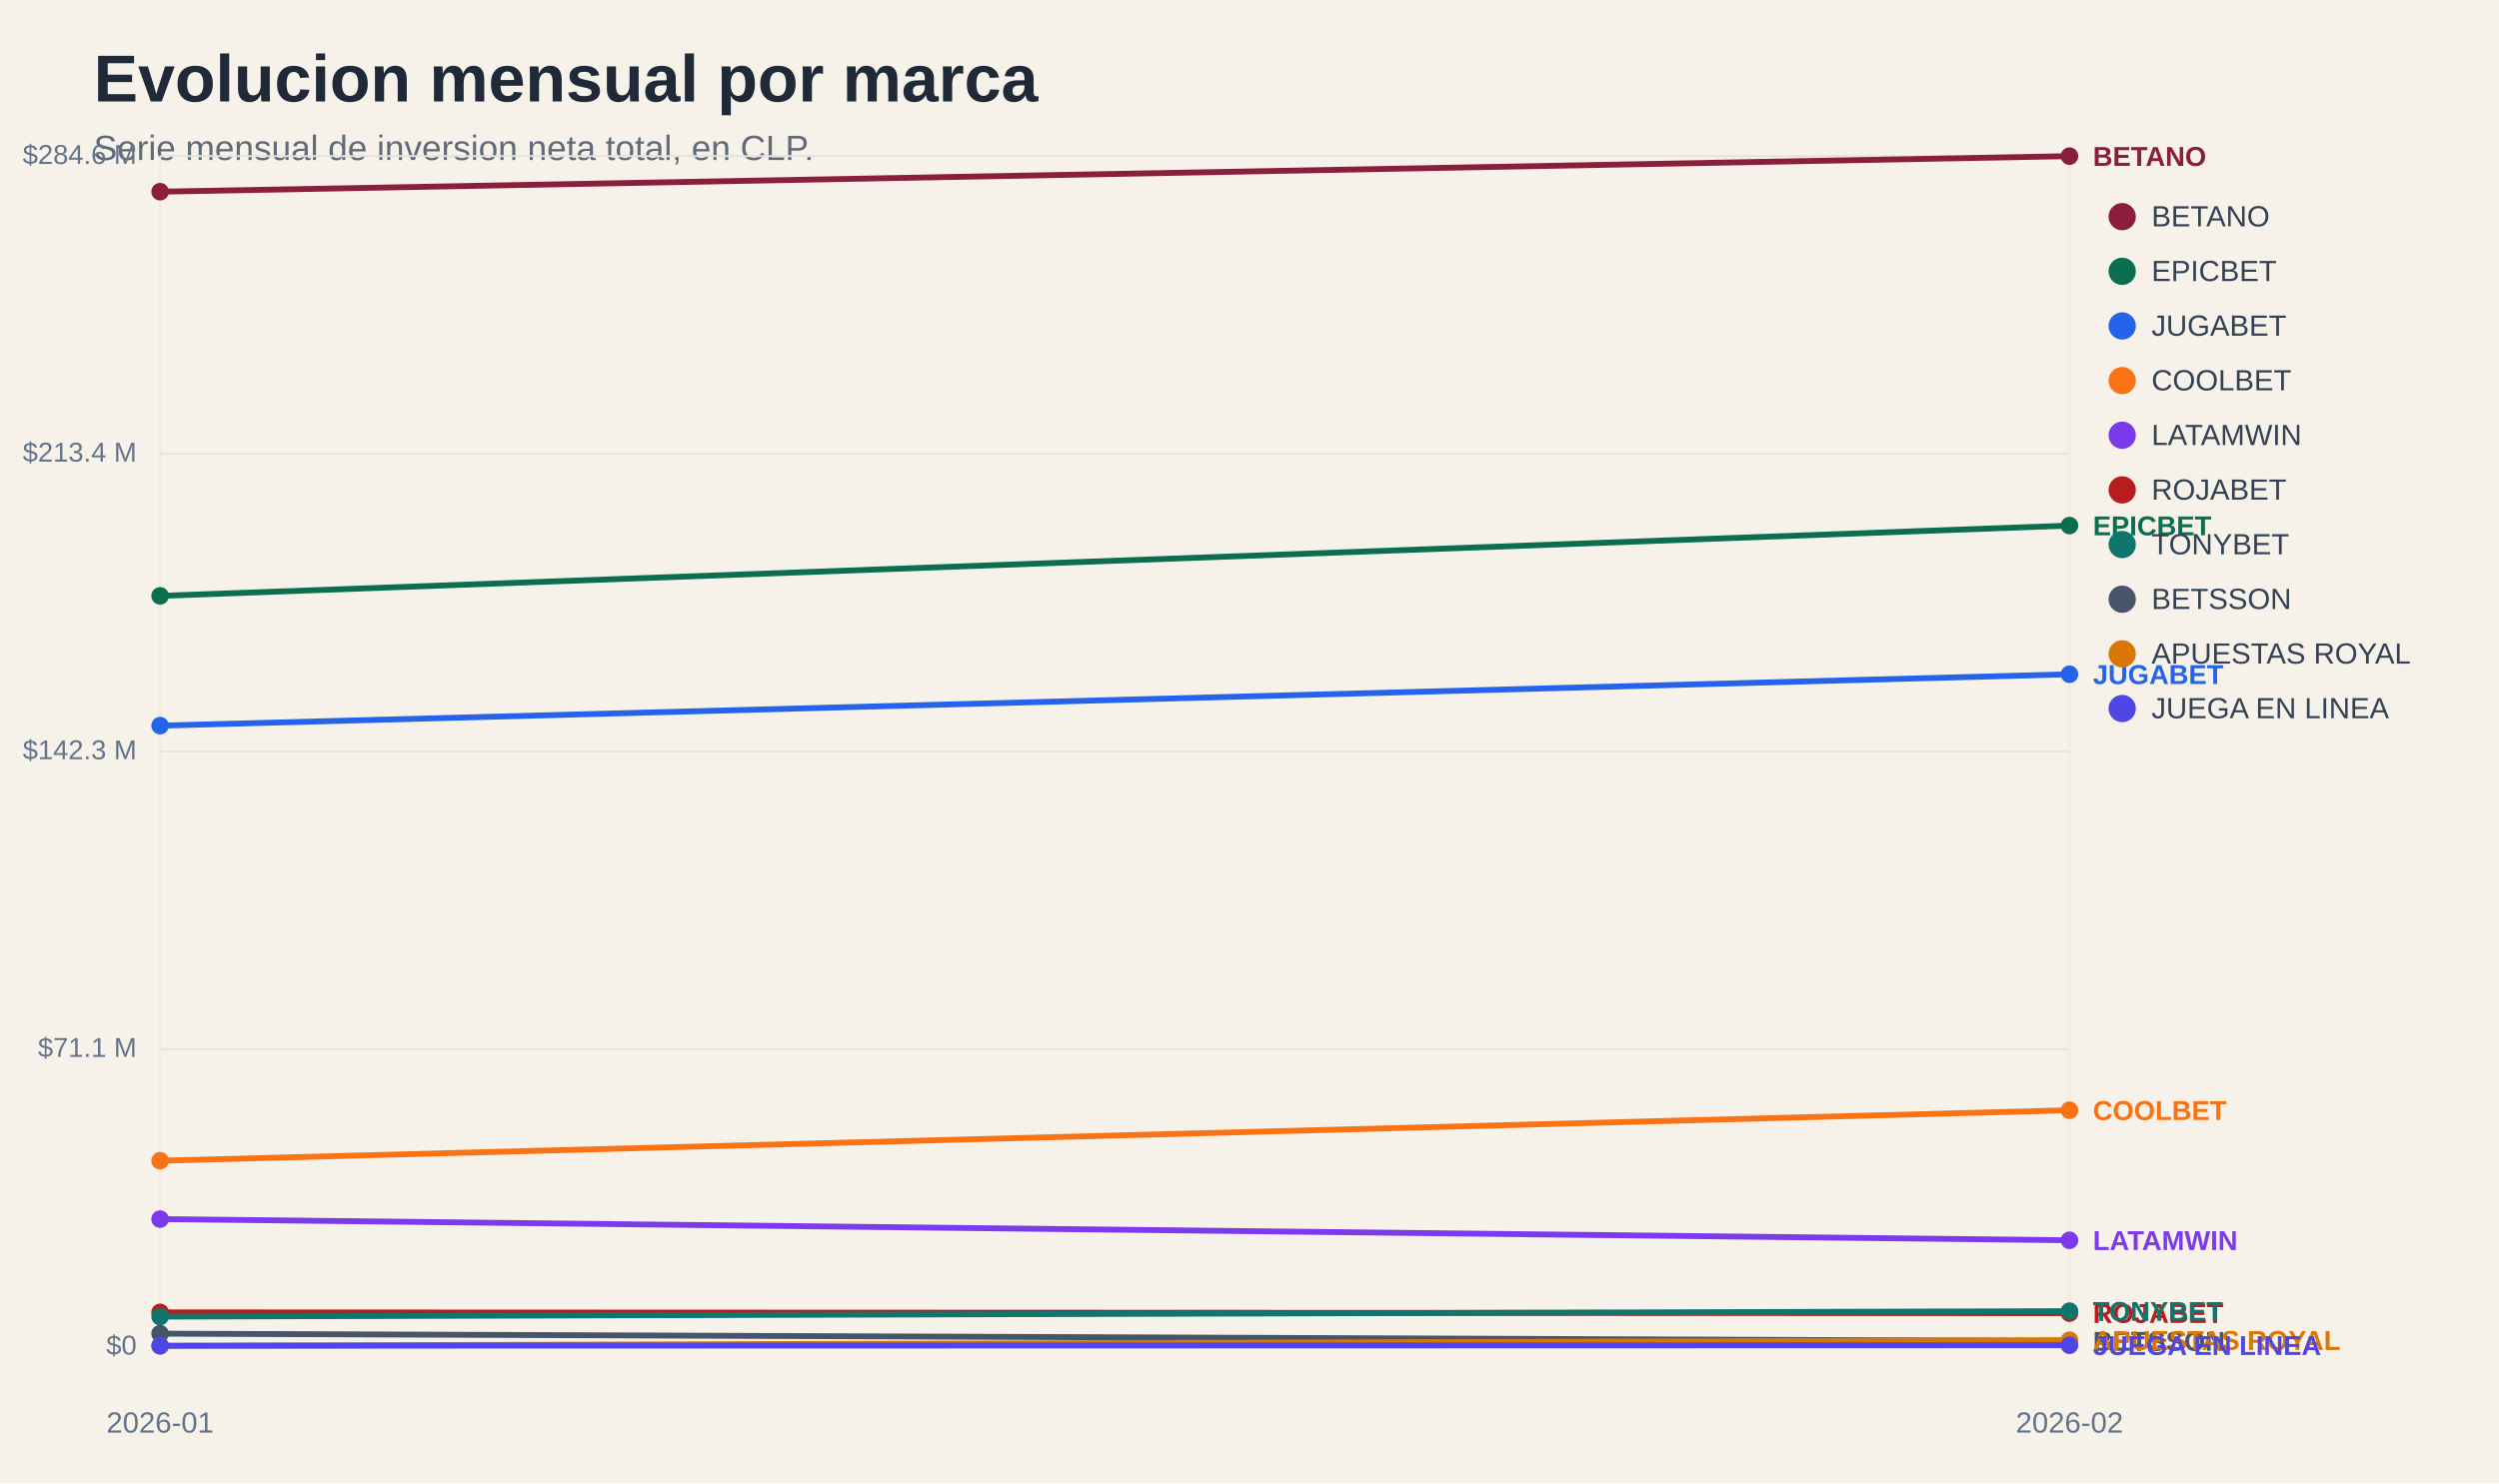
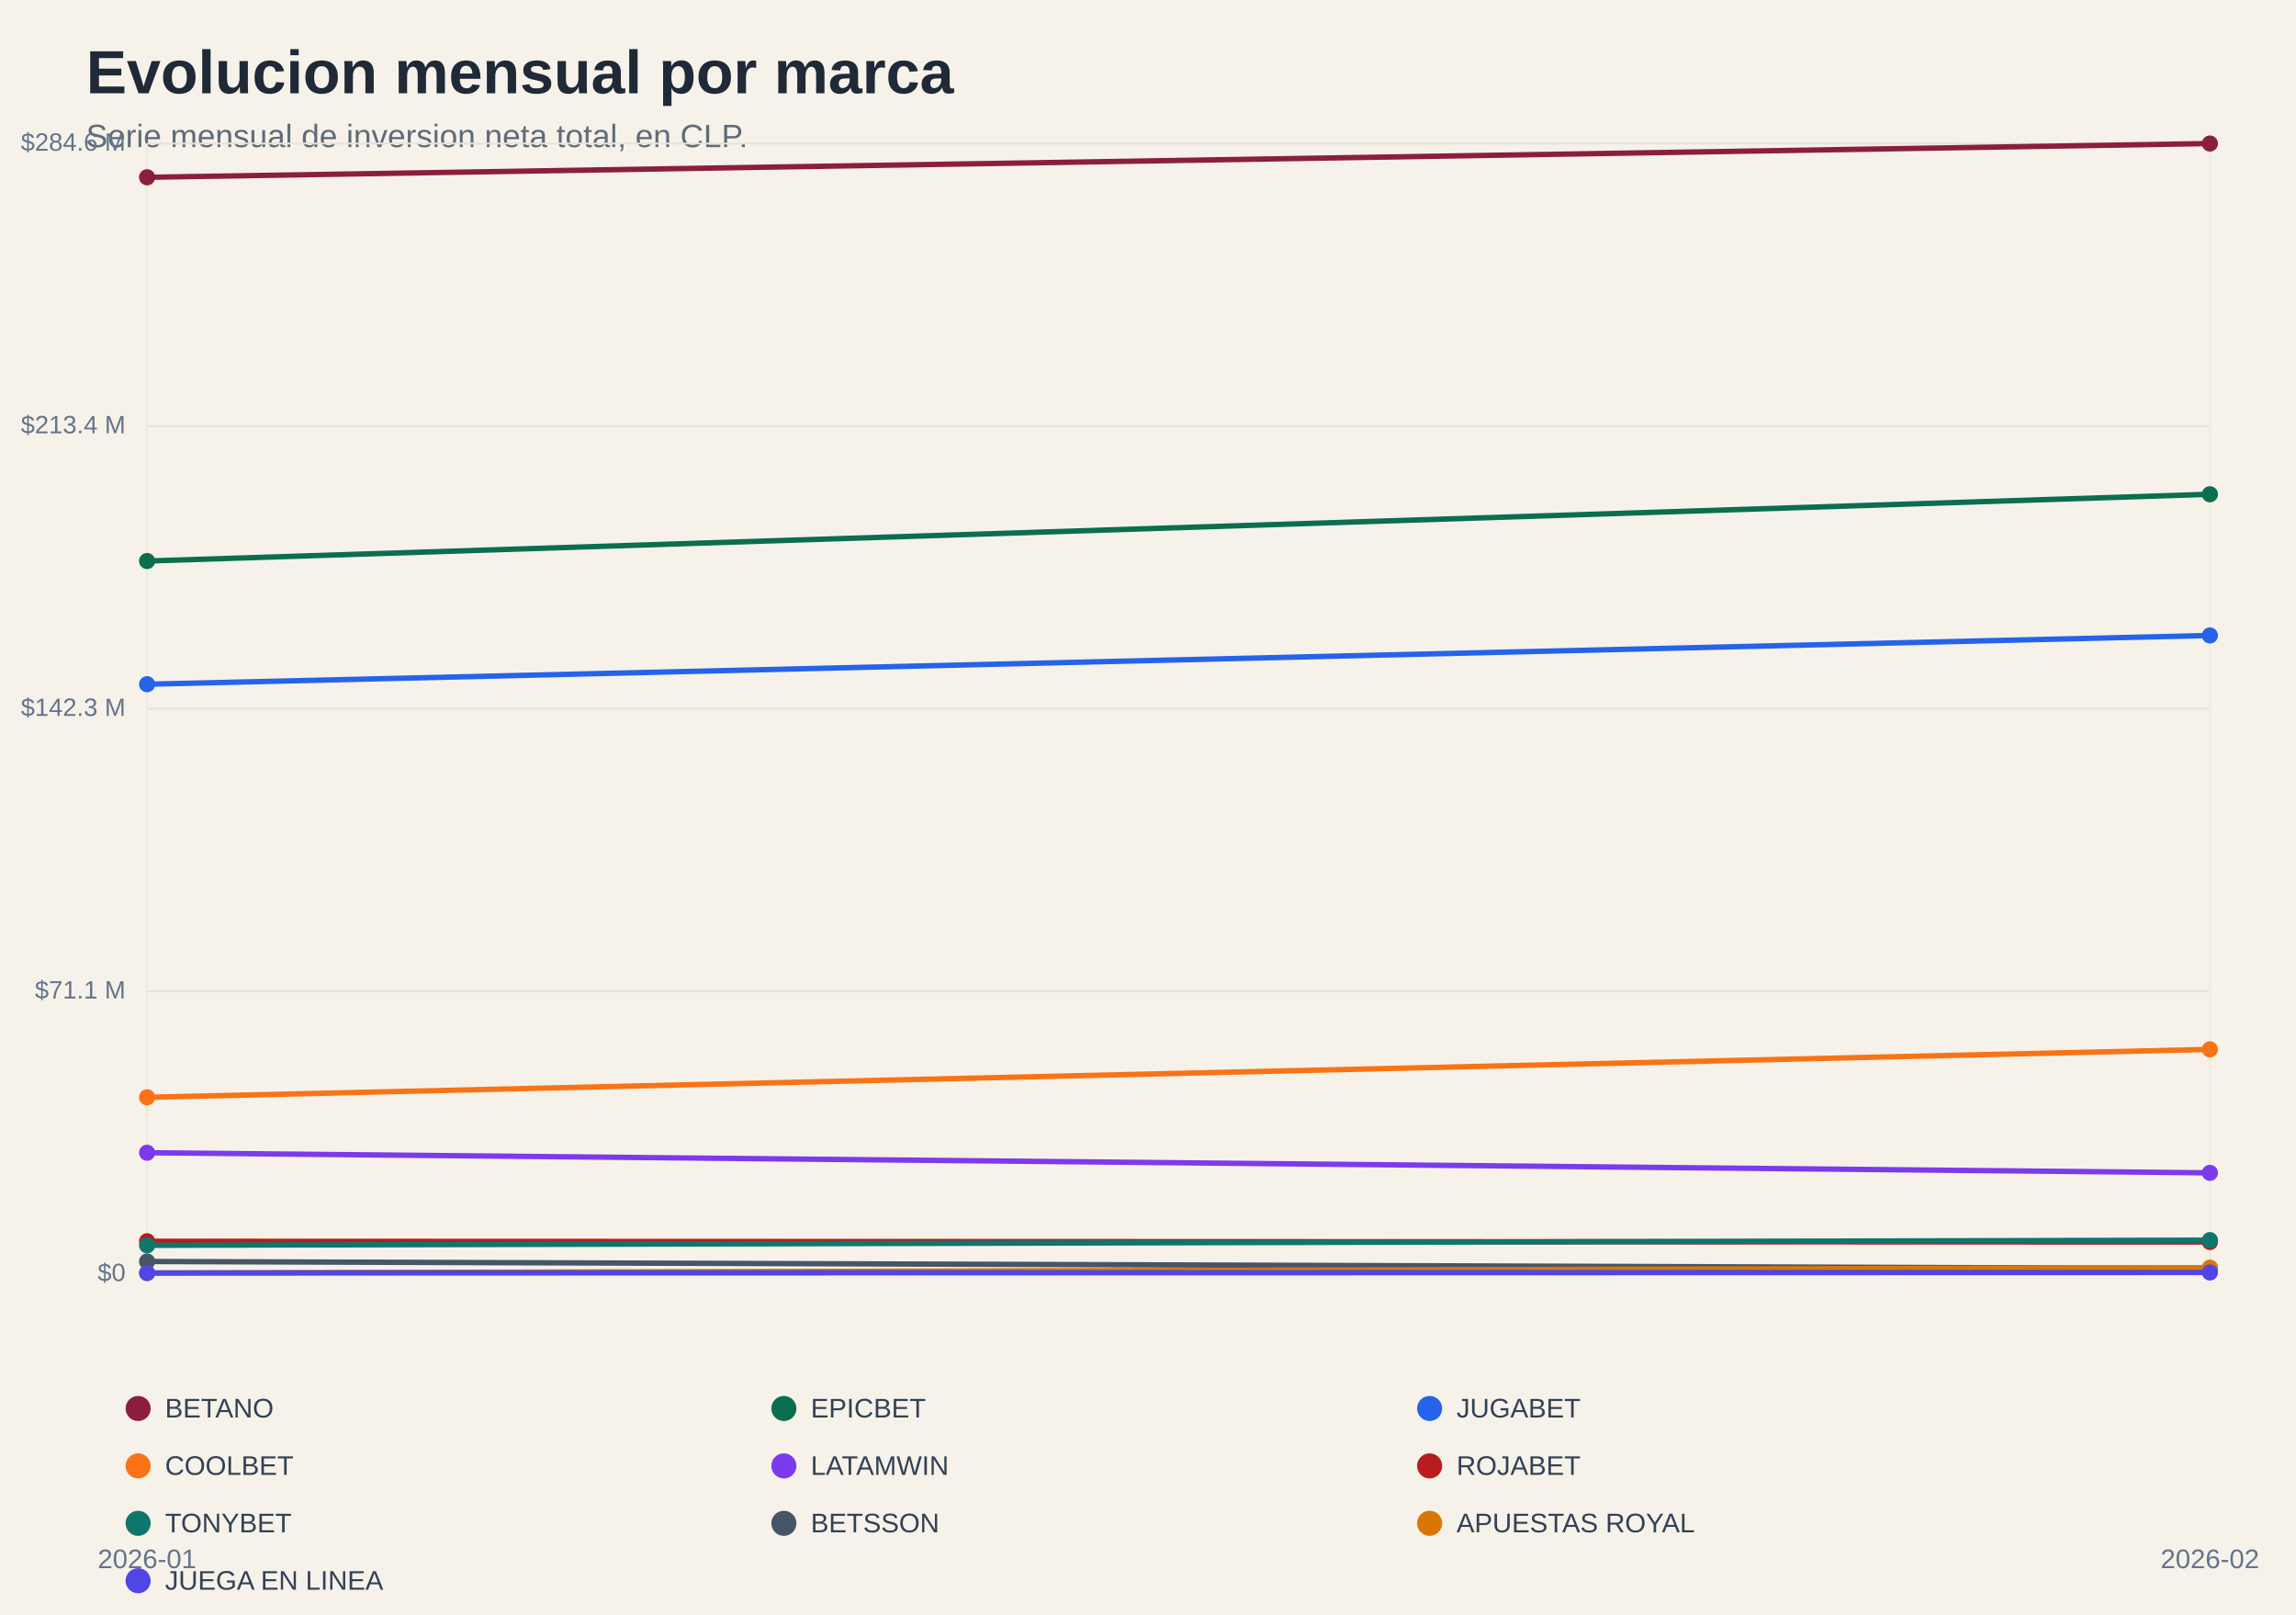
- <svg xmlns="http://www.w3.org/2000/svg" width="1280" height="760" viewBox="0 0 1280 760" role="img" aria-labelledby="title desc">
+ <svg xmlns="http://www.w3.org/2000/svg" width="1280" height="900" viewBox="0 0 1280 900" role="img" aria-labelledby="title desc">
  <rect width="100%" height="100%" fill="#f6f2e9" />
  <text x="48" y="52" font-family="Helvetica Neue, Arial, sans-serif" font-size="34" font-weight="700" fill="#1f2937">Evolucion mensual por marca</text>
  <text x="48" y="82" font-family="Helvetica Neue, Arial, sans-serif" font-size="18" fill="#5f6b7a">Serie mensual de inversion neta total, en CLP.</text>
-   <line x1="82" y1="690.0" x2="1060" y2="690.0" stroke="#e8e3d8" stroke-width="1" />
-   <text x="70" y="694.0" text-anchor="end" font-family="Helvetica Neue, Arial, sans-serif" font-size="14" fill="#64748b">$0</text>
-   <line x1="82" y1="537.5" x2="1060" y2="537.5" stroke="#e8e3d8" stroke-width="1" />
-   <text x="70" y="541.5" text-anchor="end" font-family="Helvetica Neue, Arial, sans-serif" font-size="14" fill="#64748b">$71.1 M</text>
-   <line x1="82" y1="385.0" x2="1060" y2="385.0" stroke="#e8e3d8" stroke-width="1" />
-   <text x="70" y="389.0" text-anchor="end" font-family="Helvetica Neue, Arial, sans-serif" font-size="14" fill="#64748b">$142.3 M</text>
-   <line x1="82" y1="232.5" x2="1060" y2="232.5" stroke="#e8e3d8" stroke-width="1" />
-   <text x="70" y="236.5" text-anchor="end" font-family="Helvetica Neue, Arial, sans-serif" font-size="14" fill="#64748b">$213.4 M</text>
-   <line x1="82" y1="80.0" x2="1060" y2="80.0" stroke="#e8e3d8" stroke-width="1" />
+   <line x1="82" y1="710.0" x2="1232" y2="710.0" stroke="#e8e3d8" stroke-width="1" />
+   <text x="70" y="714.0" text-anchor="end" font-family="Helvetica Neue, Arial, sans-serif" font-size="14" fill="#64748b">$0</text>
+   <line x1="82" y1="552.5" x2="1232" y2="552.5" stroke="#e8e3d8" stroke-width="1" />
+   <text x="70" y="556.5" text-anchor="end" font-family="Helvetica Neue, Arial, sans-serif" font-size="14" fill="#64748b">$71.1 M</text>
+   <line x1="82" y1="395.0" x2="1232" y2="395.0" stroke="#e8e3d8" stroke-width="1" />
+   <text x="70" y="399.0" text-anchor="end" font-family="Helvetica Neue, Arial, sans-serif" font-size="14" fill="#64748b">$142.3 M</text>
+   <line x1="82" y1="237.5" x2="1232" y2="237.5" stroke="#e8e3d8" stroke-width="1" />
+   <text x="70" y="241.5" text-anchor="end" font-family="Helvetica Neue, Arial, sans-serif" font-size="14" fill="#64748b">$213.4 M</text>
+   <line x1="82" y1="80.0" x2="1232" y2="80.0" stroke="#e8e3d8" stroke-width="1" />
  <text x="70" y="84.0" text-anchor="end" font-family="Helvetica Neue, Arial, sans-serif" font-size="14" fill="#64748b">$284.6 M</text>
-   <line x1="82.0" y1="80" x2="82.0" y2="690" stroke="#efeadd" stroke-width="1" />
-   <text x="82.0" y="734" text-anchor="middle" font-family="Helvetica Neue, Arial, sans-serif" font-size="15" fill="#64748b">2026-01</text>
-   <line x1="1060.0" y1="80" x2="1060.0" y2="690" stroke="#efeadd" stroke-width="1" />
-   <text x="1060.0" y="734" text-anchor="middle" font-family="Helvetica Neue, Arial, sans-serif" font-size="15" fill="#64748b">2026-02</text>
-   <polyline fill="none" stroke="#8b1e3f" stroke-width="3" points="82.0,98.207 1060.0,80.0" />
-   <circle cx="82.0" cy="98.207" r="4.5" fill="#8b1e3f" />
-   <circle cx="1060.0" cy="80.0" r="4.5" fill="#8b1e3f" />
-   <text x="1072.0" y="85.0" font-family="Helvetica Neue, Arial, sans-serif" font-size="14" font-weight="700" fill="#8b1e3f">BETANO</text>
-   <rect x="1080" y="104" width="14" height="14" rx="7" fill="#8b1e3f" />
-   <text x="1102" y="116" font-family="Helvetica Neue, Arial, sans-serif" font-size="15" fill="#334155">BETANO</text>
-   <polyline fill="none" stroke="#0b6e4f" stroke-width="3" points="82.0,305.289 1060.0,269.267" />
-   <circle cx="82.0" cy="305.289" r="4.5" fill="#0b6e4f" />
-   <circle cx="1060.0" cy="269.267" r="4.5" fill="#0b6e4f" />
-   <text x="1072.0" y="274.267" font-family="Helvetica Neue, Arial, sans-serif" font-size="14" font-weight="700" fill="#0b6e4f">EPICBET</text>
-   <rect x="1080" y="132" width="14" height="14" rx="7" fill="#0b6e4f" />
-   <text x="1102" y="144" font-family="Helvetica Neue, Arial, sans-serif" font-size="15" fill="#334155">EPICBET</text>
-   <polyline fill="none" stroke="#2563eb" stroke-width="3" points="82.0,371.776 1060.0,345.458" />
-   <circle cx="82.0" cy="371.776" r="4.5" fill="#2563eb" />
-   <circle cx="1060.0" cy="345.458" r="4.5" fill="#2563eb" />
-   <text x="1072.0" y="350.458" font-family="Helvetica Neue, Arial, sans-serif" font-size="14" font-weight="700" fill="#2563eb">JUGABET</text>
-   <rect x="1080" y="160" width="14" height="14" rx="7" fill="#2563eb" />
-   <text x="1102" y="172" font-family="Helvetica Neue, Arial, sans-serif" font-size="15" fill="#334155">JUGABET</text>
-   <polyline fill="none" stroke="#f97316" stroke-width="3" points="82.0,594.694 1060.0,568.825" />
-   <circle cx="82.0" cy="594.694" r="4.5" fill="#f97316" />
-   <circle cx="1060.0" cy="568.825" r="4.5" fill="#f97316" />
-   <text x="1072.0" y="573.825" font-family="Helvetica Neue, Arial, sans-serif" font-size="14" font-weight="700" fill="#f97316">COOLBET</text>
-   <rect x="1080" y="188" width="14" height="14" rx="7" fill="#f97316" />
-   <text x="1102" y="200" font-family="Helvetica Neue, Arial, sans-serif" font-size="15" fill="#334155">COOLBET</text>
-   <polyline fill="none" stroke="#7c3aed" stroke-width="3" points="82.0,624.604 1060.0,635.456" />
-   <circle cx="82.0" cy="624.604" r="4.5" fill="#7c3aed" />
-   <circle cx="1060.0" cy="635.456" r="4.5" fill="#7c3aed" />
-   <text x="1072.0" y="640.456" font-family="Helvetica Neue, Arial, sans-serif" font-size="14" font-weight="700" fill="#7c3aed">LATAMWIN</text>
-   <rect x="1080" y="216" width="14" height="14" rx="7" fill="#7c3aed" />
-   <text x="1102" y="228" font-family="Helvetica Neue, Arial, sans-serif" font-size="15" fill="#334155">LATAMWIN</text>
-   <polyline fill="none" stroke="#b91c1c" stroke-width="3" points="82.0,672.386 1060.0,672.775" />
-   <circle cx="82.0" cy="672.386" r="4.5" fill="#b91c1c" />
-   <circle cx="1060.0" cy="672.775" r="4.5" fill="#b91c1c" />
-   <text x="1072.0" y="677.775" font-family="Helvetica Neue, Arial, sans-serif" font-size="14" font-weight="700" fill="#b91c1c">ROJABET</text>
-   <rect x="1080" y="244" width="14" height="14" rx="7" fill="#b91c1c" />
-   <text x="1102" y="256" font-family="Helvetica Neue, Arial, sans-serif" font-size="15" fill="#334155">ROJABET</text>
-   <polyline fill="none" stroke="#0f766e" stroke-width="3" points="82.0,674.562 1060.0,671.758" />
-   <circle cx="82.0" cy="674.562" r="4.5" fill="#0f766e" />
-   <circle cx="1060.0" cy="671.758" r="4.5" fill="#0f766e" />
-   <text x="1072.0" y="676.758" font-family="Helvetica Neue, Arial, sans-serif" font-size="14" font-weight="700" fill="#0f766e">TONYBET</text>
-   <rect x="1080" y="272" width="14" height="14" rx="7" fill="#0f766e" />
-   <text x="1102" y="284" font-family="Helvetica Neue, Arial, sans-serif" font-size="15" fill="#334155">TONYBET</text>
-   <polyline fill="none" stroke="#475569" stroke-width="3" points="82.0,683.289 1060.0,687.054" />
-   <circle cx="82.0" cy="683.289" r="4.5" fill="#475569" />
-   <circle cx="1060.0" cy="687.054" r="4.5" fill="#475569" />
-   <text x="1072.0" y="692.054" font-family="Helvetica Neue, Arial, sans-serif" font-size="14" font-weight="700" fill="#475569">BETSSON</text>
-   <rect x="1080" y="300" width="14" height="14" rx="7" fill="#475569" />
-   <text x="1102" y="312" font-family="Helvetica Neue, Arial, sans-serif" font-size="15" fill="#334155">BETSSON</text>
-   <polyline fill="none" stroke="#d97706" stroke-width="3" points="82.0,689.545 1060.0,686.63" />
-   <circle cx="82.0" cy="689.545" r="4.5" fill="#d97706" />
-   <circle cx="1060.0" cy="686.63" r="4.5" fill="#d97706" />
-   <text x="1072.0" y="691.63" font-family="Helvetica Neue, Arial, sans-serif" font-size="14" font-weight="700" fill="#d97706">APUESTAS ROYAL</text>
-   <rect x="1080" y="328" width="14" height="14" rx="7" fill="#d97706" />
-   <text x="1102" y="340" font-family="Helvetica Neue, Arial, sans-serif" font-size="15" fill="#334155">APUESTAS ROYAL</text>
-   <polyline fill="none" stroke="#4f46e5" stroke-width="3" points="82.0,689.484 1060.0,689.222" />
-   <circle cx="82.0" cy="689.484" r="4.5" fill="#4f46e5" />
-   <circle cx="1060.0" cy="689.222" r="4.5" fill="#4f46e5" />
-   <text x="1072.0" y="694.222" font-family="Helvetica Neue, Arial, sans-serif" font-size="14" font-weight="700" fill="#4f46e5">JUEGA EN LINEA</text>
-   <rect x="1080" y="356" width="14" height="14" rx="7" fill="#4f46e5" />
-   <text x="1102" y="368" font-family="Helvetica Neue, Arial, sans-serif" font-size="15" fill="#334155">JUEGA EN LINEA</text>
+   <line x1="82.0" y1="80" x2="82.0" y2="710" stroke="#efeadd" stroke-width="1" />
+   <text x="82.0" y="874" text-anchor="middle" font-family="Helvetica Neue, Arial, sans-serif" font-size="15" fill="#64748b">2026-01</text>
+   <line x1="1232.0" y1="80" x2="1232.0" y2="710" stroke="#efeadd" stroke-width="1" />
+   <text x="1232.0" y="874" text-anchor="middle" font-family="Helvetica Neue, Arial, sans-serif" font-size="15" fill="#64748b">2026-02</text>
+   <polyline fill="none" stroke="#8b1e3f" stroke-width="3" points="82.0,98.804 1232.0,80.0" />
+   <circle cx="82.0" cy="98.804" r="4.5" fill="#8b1e3f" />
+   <circle cx="1232.0" cy="80.0" r="4.5" fill="#8b1e3f" />
+   <rect x="70" y="778" width="14" height="14" rx="7" fill="#8b1e3f" />
+   <text x="92" y="790" font-family="Helvetica Neue, Arial, sans-serif" font-size="15" fill="#334155">BETANO</text>
+   <polyline fill="none" stroke="#0b6e4f" stroke-width="3" points="82.0,312.676 1232.0,275.473" />
+   <circle cx="82.0" cy="312.676" r="4.5" fill="#0b6e4f" />
+   <circle cx="1232.0" cy="275.473" r="4.5" fill="#0b6e4f" />
+   <rect x="430" y="778" width="14" height="14" rx="7" fill="#0b6e4f" />
+   <text x="452" y="790" font-family="Helvetica Neue, Arial, sans-serif" font-size="15" fill="#334155">EPICBET</text>
+   <polyline fill="none" stroke="#2563eb" stroke-width="3" points="82.0,381.342 1232.0,354.161" />
+   <circle cx="82.0" cy="381.342" r="4.5" fill="#2563eb" />
+   <circle cx="1232.0" cy="354.161" r="4.5" fill="#2563eb" />
+   <rect x="790" y="778" width="14" height="14" rx="7" fill="#2563eb" />
+   <text x="812" y="790" font-family="Helvetica Neue, Arial, sans-serif" font-size="15" fill="#334155">JUGABET</text>
+   <polyline fill="none" stroke="#f97316" stroke-width="3" points="82.0,611.569 1232.0,584.852" />
+   <circle cx="82.0" cy="611.569" r="4.5" fill="#f97316" />
+   <circle cx="1232.0" cy="584.852" r="4.5" fill="#f97316" />
+   <rect x="70" y="810" width="14" height="14" rx="7" fill="#f97316" />
+   <text x="92" y="822" font-family="Helvetica Neue, Arial, sans-serif" font-size="15" fill="#334155">COOLBET</text>
+   <polyline fill="none" stroke="#7c3aed" stroke-width="3" points="82.0,642.46 1232.0,653.668" />
+   <circle cx="82.0" cy="642.46" r="4.5" fill="#7c3aed" />
+   <circle cx="1232.0" cy="653.668" r="4.5" fill="#7c3aed" />
+   <rect x="430" y="810" width="14" height="14" rx="7" fill="#7c3aed" />
+   <text x="452" y="822" font-family="Helvetica Neue, Arial, sans-serif" font-size="15" fill="#334155">LATAMWIN</text>
+   <polyline fill="none" stroke="#b91c1c" stroke-width="3" points="82.0,691.808 1232.0,692.211" />
+   <circle cx="82.0" cy="691.808" r="4.5" fill="#b91c1c" />
+   <circle cx="1232.0" cy="692.211" r="4.5" fill="#b91c1c" />
+   <rect x="790" y="810" width="14" height="14" rx="7" fill="#b91c1c" />
+   <text x="812" y="822" font-family="Helvetica Neue, Arial, sans-serif" font-size="15" fill="#334155">ROJABET</text>
+   <polyline fill="none" stroke="#0f766e" stroke-width="3" points="82.0,694.055 1232.0,691.16" />
+   <circle cx="82.0" cy="694.055" r="4.5" fill="#0f766e" />
+   <circle cx="1232.0" cy="691.16" r="4.5" fill="#0f766e" />
+   <rect x="70" y="842" width="14" height="14" rx="7" fill="#0f766e" />
+   <text x="92" y="854" font-family="Helvetica Neue, Arial, sans-serif" font-size="15" fill="#334155">TONYBET</text>
+   <polyline fill="none" stroke="#475569" stroke-width="3" points="82.0,703.069 1232.0,706.958" />
+   <circle cx="82.0" cy="703.069" r="4.5" fill="#475569" />
+   <circle cx="1232.0" cy="706.958" r="4.5" fill="#475569" />
+   <rect x="430" y="842" width="14" height="14" rx="7" fill="#475569" />
+   <text x="452" y="854" font-family="Helvetica Neue, Arial, sans-serif" font-size="15" fill="#334155">BETSSON</text>
+   <polyline fill="none" stroke="#d97706" stroke-width="3" points="82.0,709.531 1232.0,706.52" />
+   <circle cx="82.0" cy="709.531" r="4.5" fill="#d97706" />
+   <circle cx="1232.0" cy="706.52" r="4.5" fill="#d97706" />
+   <rect x="790" y="842" width="14" height="14" rx="7" fill="#d97706" />
+   <text x="812" y="854" font-family="Helvetica Neue, Arial, sans-serif" font-size="15" fill="#334155">APUESTAS ROYAL</text>
+   <polyline fill="none" stroke="#4f46e5" stroke-width="3" points="82.0,709.467 1232.0,709.197" />
+   <circle cx="82.0" cy="709.467" r="4.5" fill="#4f46e5" />
+   <circle cx="1232.0" cy="709.197" r="4.5" fill="#4f46e5" />
+   <rect x="70" y="874" width="14" height="14" rx="7" fill="#4f46e5" />
+   <text x="92" y="886" font-family="Helvetica Neue, Arial, sans-serif" font-size="15" fill="#334155">JUEGA EN LINEA</text>
</svg>
